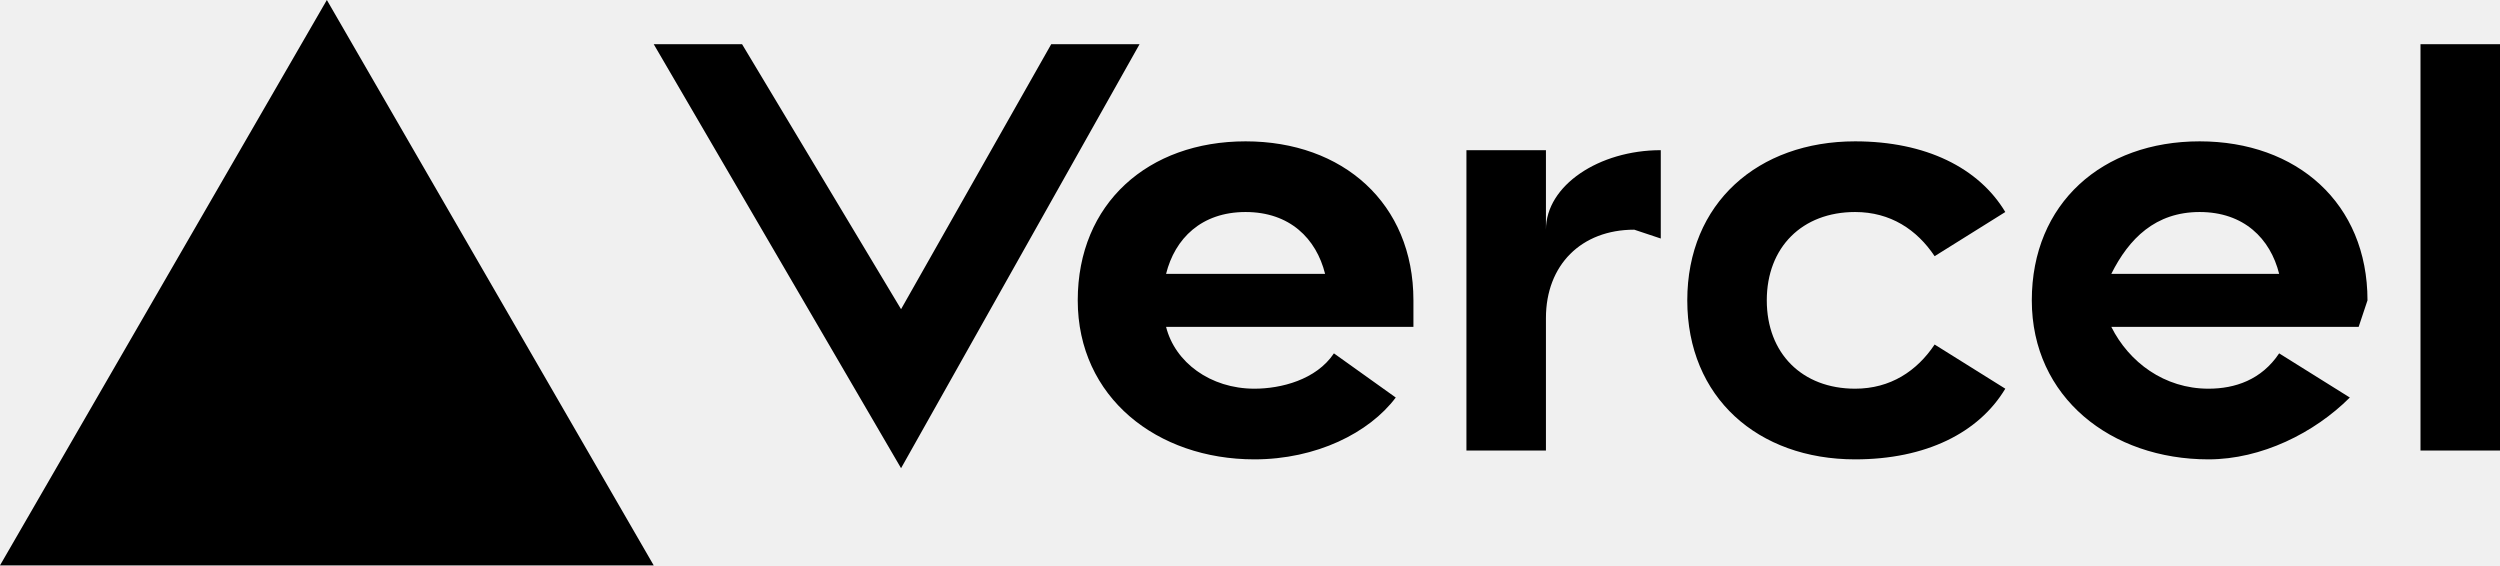
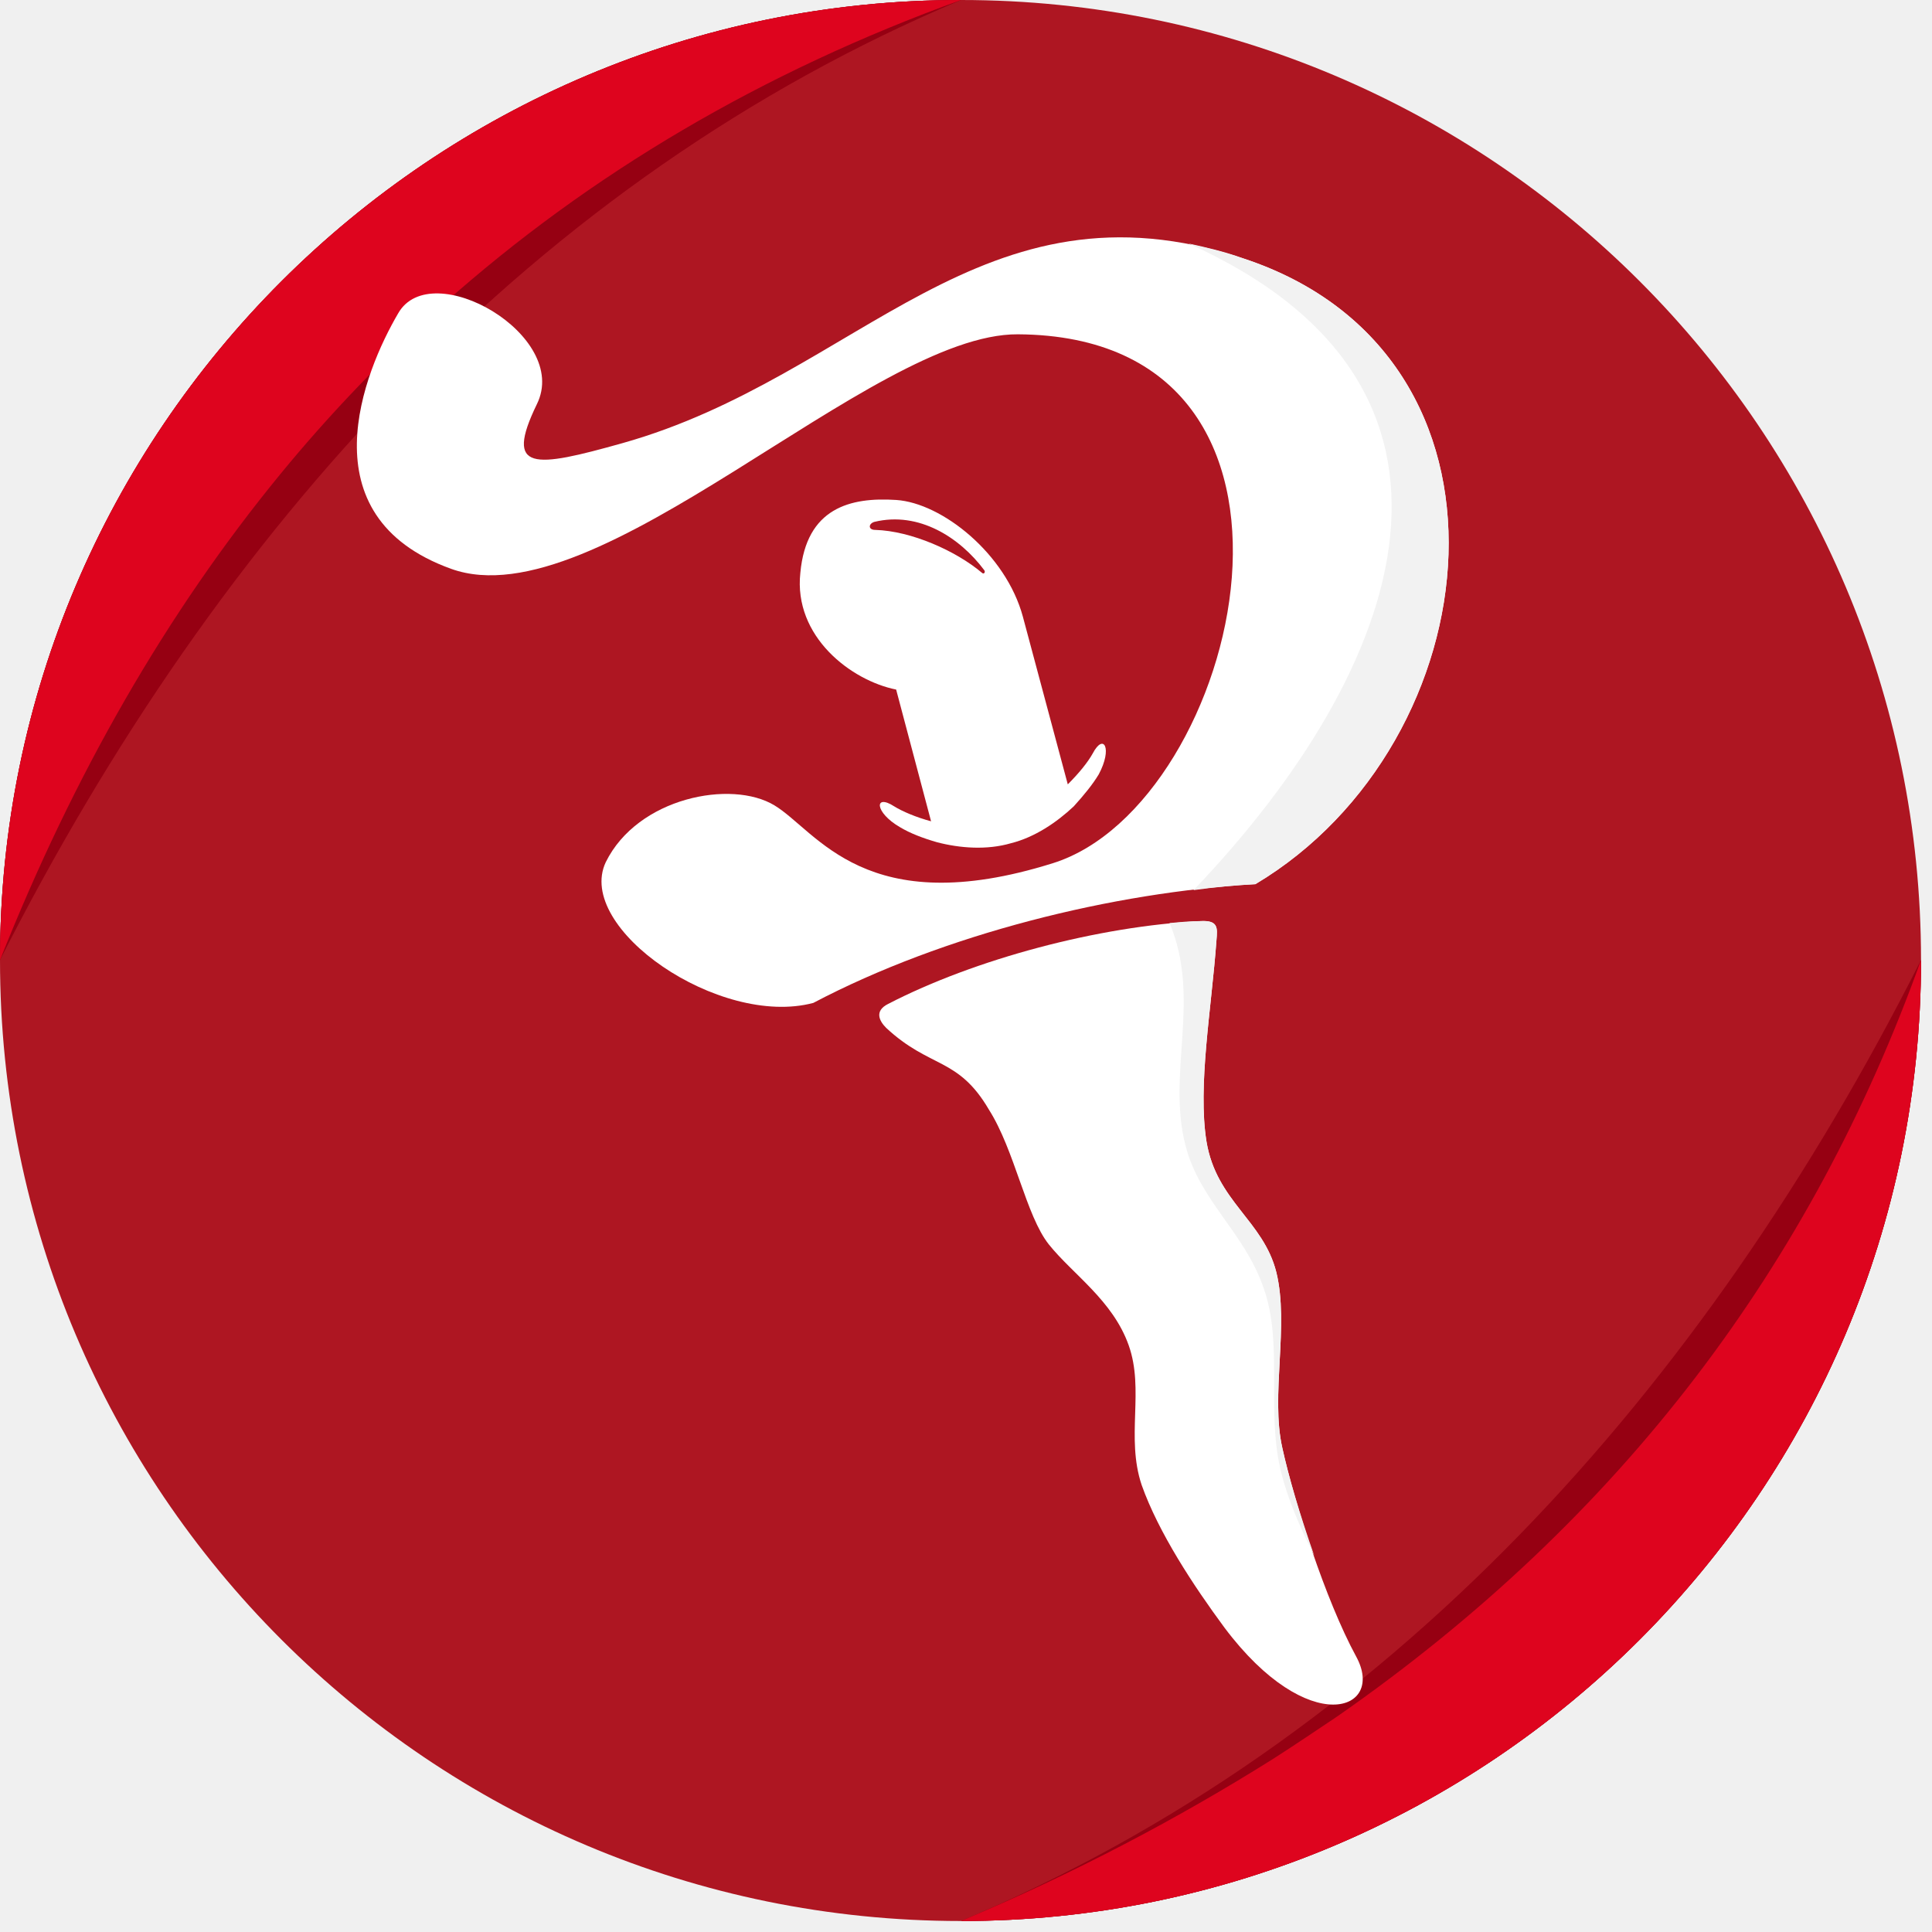
- <svg xmlns="http://www.w3.org/2000/svg" fill="none" viewBox="0 0 283 64">
-   <path fill="black" d="M141 16c-11 0-19 7-19 18s9 18 20 18c7 0 13-3 16-7l-7-5c-2 3-6 4-9 4-5 0-9-3-10-7h28v-3c0-11-8-18-19-18zm-9 15c1-4 4-7 9-7s8 3 9 7h-18zm117-15c-11 0-19 7-19 18s9 18 20 18c6 0 12-3 16-7l-8-5c-2 3-5 4-8 4-5 0-9-3-11-7h28l1-3c0-11-8-18-19-18zm-10 15c2-4 5-7 10-7s8 3 9 7h-19zm-39 3c0 6 4 10 10 10 4 0 7-2 9-5l8 5c-3 5-9 8-17 8-11 0-19-7-19-18s8-18 19-18c8 0 14 3 17 8l-8 5c-2-3-5-5-9-5-6 0-10 4-10 10zm83-29v46h-9V5h9zM37 0l37 64H0L37 0zm92 5-27 48L74 5h10l18 30 17-30h10zm59 12v10l-3-1c-6 0-10 4-10 10v15h-9V17h9v9c0-5 6-9 13-9z" />
+ <svg xmlns="http://www.w3.org/2000/svg" width="167" height="167" viewBox="0 0 167 167" fill="none">
+   <path fill-rule="evenodd" clip-rule="evenodd" d="M40.284 33.21C43.303 26.913 30.536 19.581 27.431 24.929C24.326 30.191 18.805 43.561 32.348 48.478C45.891 53.395 70.992 26.741 84.621 26.827C115.503 27 105.151 70.216 87.813 75.65C70.475 81.085 66.076 72.631 62.194 70.302C58.226 67.8 49.514 69.439 46.667 75.564C43.734 81.602 57.104 90.746 65.817 88.417C77.807 82.206 93.506 78.238 106.531 77.548C128.442 64.436 132.496 28.725 105.41 19.754C81.257 11.818 70.13 30.709 48.133 36.833C40.025 39.162 37.178 39.507 40.284 33.21Z" fill="#960012" />
+   <path fill-rule="evenodd" clip-rule="evenodd" d="M101.442 80.912C92.126 81.43 80.653 84.449 72.631 88.59C71.424 89.279 71.855 90.142 72.459 90.746C76.513 94.541 79.101 93.42 81.947 98.337C84.276 102.046 85.311 108.084 87.468 110.758C89.624 113.519 93.334 115.848 94.8 120.074C96.266 124.215 94.541 128.528 96.094 132.927C97.56 137.326 100.752 142.243 103.599 146.039C111.362 156.39 118.522 153.802 115.761 148.713C113.001 143.537 110.068 134.48 108.947 129.563C107.912 124.732 109.637 118.177 108.429 113.346C107.222 108.516 102.909 106.877 102.046 101.27C101.183 96.18 102.477 89.021 102.909 82.638C102.995 81.602 103.081 80.826 101.442 80.912Z" fill="#960012" />
+   <path fill-rule="evenodd" clip-rule="evenodd" d="M76.686 71.682C75.219 71.337 74.012 70.82 73.235 70.388C71.338 69.181 71.338 70.906 73.753 72.286C74.615 72.804 75.823 73.321 77.203 73.666C79.273 74.184 81.689 74.356 83.931 73.753C86.174 73.235 88.158 71.855 89.711 70.302C90.746 69.353 91.522 68.318 92.04 67.369C93.334 65.04 92.558 63.488 91.522 65.472C91.091 66.248 90.228 67.283 89.193 68.318L85.053 52.878C83.5 47.098 77.635 42.354 73.322 42.095C69.095 41.836 65.127 42.871 64.523 48.823C63.919 54.689 69.267 58.743 73.408 59.606L76.686 71.682ZM71.338 44.165C75.478 43.13 79.187 45.545 81.516 48.565C81.603 48.737 81.43 48.996 81.257 48.823C78.842 46.839 74.788 44.942 71.424 44.855C70.82 44.855 70.82 44.252 71.338 44.165Z" fill="#960012" />
+   <path fill-rule="evenodd" clip-rule="evenodd" d="M83.069 0C128.873 0 166.051 37.178 166.051 82.982C166.051 128.873 128.873 166.051 83.069 166.051C37.178 166.051 0 128.873 0 82.982C0 37.178 37.178 0 83.069 0Z" fill="#AE1622" />
+   <path fill-rule="evenodd" clip-rule="evenodd" d="M83.069 0C37.178 0 0 37.178 0 82.982C18.977 45.545 46.235 15.527 83.069 0Z" fill="#960012" />
+   <path fill-rule="evenodd" clip-rule="evenodd" d="M38.3 26.309C50.98 15.009 65.903 6.211 83.069 0C37.178 0 0 37.178 0 82.982C6.383 66.938 14.405 52.964 24.239 40.974C28.552 35.712 33.296 30.795 38.3 26.309Z" fill="#DE041E" />
+   <path fill-rule="evenodd" clip-rule="evenodd" d="M83.069 166.051C128.873 166.051 166.051 128.873 166.051 82.982C147.16 120.419 119.902 150.524 83.069 166.051Z" fill="#960012" />
+   <path fill-rule="evenodd" clip-rule="evenodd" d="M166.051 82.982C156.648 109.205 140.259 131.202 115.589 148.368C113.777 149.575 111.879 150.869 109.982 152.077C101.873 157.166 92.902 161.91 83.069 166.051C128.873 166.051 166.051 128.873 166.051 82.982Z" fill="#DE041E" />
+   <path fill-rule="evenodd" clip-rule="evenodd" d="M46.408 34.935C49.341 28.983 37.264 22.082 34.418 27.085C31.485 32.089 26.309 44.596 38.99 49.168C51.67 53.74 75.305 28.811 87.985 28.897C116.969 29.07 107.308 69.525 91.004 74.615C74.788 79.704 70.647 71.855 66.938 69.612C63.229 67.369 55.12 68.922 52.36 74.528C49.686 80.222 62.194 88.848 70.302 86.691C81.602 80.739 96.266 77.116 108.515 76.426C129.045 64.177 132.841 30.708 107.48 22.341C84.794 14.837 74.356 32.52 53.826 38.299C46.149 40.456 43.561 40.801 46.408 34.935Z" fill="white" />
+   <path fill-rule="evenodd" clip-rule="evenodd" d="M103.771 79.618C94.972 80.049 84.276 82.896 76.771 86.777C75.564 87.381 75.995 88.244 76.599 88.848C80.394 92.384 82.81 91.349 85.484 95.921C87.726 99.458 88.675 105.065 90.659 107.566C92.73 110.154 96.18 112.397 97.56 116.278C98.94 120.16 97.301 124.214 98.681 128.355C100.148 132.495 103.167 137.067 105.841 140.69C113.087 150.351 119.815 147.936 117.227 143.192C114.553 138.275 111.879 129.821 110.844 125.163C109.809 120.591 111.448 114.553 110.327 109.981C109.205 105.496 105.151 103.857 104.288 98.681C103.512 93.851 104.72 87.209 105.151 81.257C105.237 80.222 105.323 79.532 103.771 79.618Z" fill="white" />
+   <path fill-rule="evenodd" clip-rule="evenodd" d="M80.481 70.992C79.187 70.647 77.979 70.129 77.289 69.698C75.564 68.576 75.564 70.216 77.807 71.509C78.669 72.027 79.791 72.458 80.998 72.803C82.982 73.321 85.311 73.493 87.382 72.889C89.452 72.372 91.35 71.078 92.816 69.698C93.679 68.749 94.455 67.8 94.972 66.938C96.18 64.695 95.404 63.315 94.455 65.126C94.024 65.903 93.247 66.851 92.298 67.8L88.417 53.309C86.95 47.874 81.43 43.475 77.462 43.216C73.494 42.957 69.698 43.906 69.181 49.513C68.577 55.034 73.58 58.829 77.462 59.605L80.481 70.992ZM75.564 45.114C79.446 44.165 82.982 46.494 85.053 49.254C85.225 49.427 85.053 49.686 84.88 49.513C82.637 47.615 78.756 45.89 75.65 45.804C75.046 45.804 75.046 45.286 75.564 45.114Z" fill="white" />
+   <path fill-rule="evenodd" clip-rule="evenodd" d="M101.097 79.791C103.857 86.347 100.838 92.73 102.477 99.027C103.685 103.771 107.566 106.532 109.205 111.276C110.931 116.02 109.464 121.713 110.672 126.975C111.276 129.563 112.397 132.065 113.605 134.48C112.397 131.029 111.362 127.579 110.844 125.164C109.809 120.592 111.448 114.554 110.327 109.982C109.205 105.496 105.151 103.858 104.289 98.682C103.512 93.851 104.72 87.209 105.151 81.257C105.237 80.222 105.324 79.532 103.771 79.618C102.908 79.618 101.96 79.705 101.097 79.791ZM108.515 76.427C129.045 64.178 132.841 30.709 107.48 22.342C105.841 21.738 104.289 21.393 102.736 21.048C130.167 33.383 121.627 57.622 103.167 76.944C104.979 76.686 106.79 76.513 108.515 76.427Z" fill="#F2F2F2" />
</svg>
